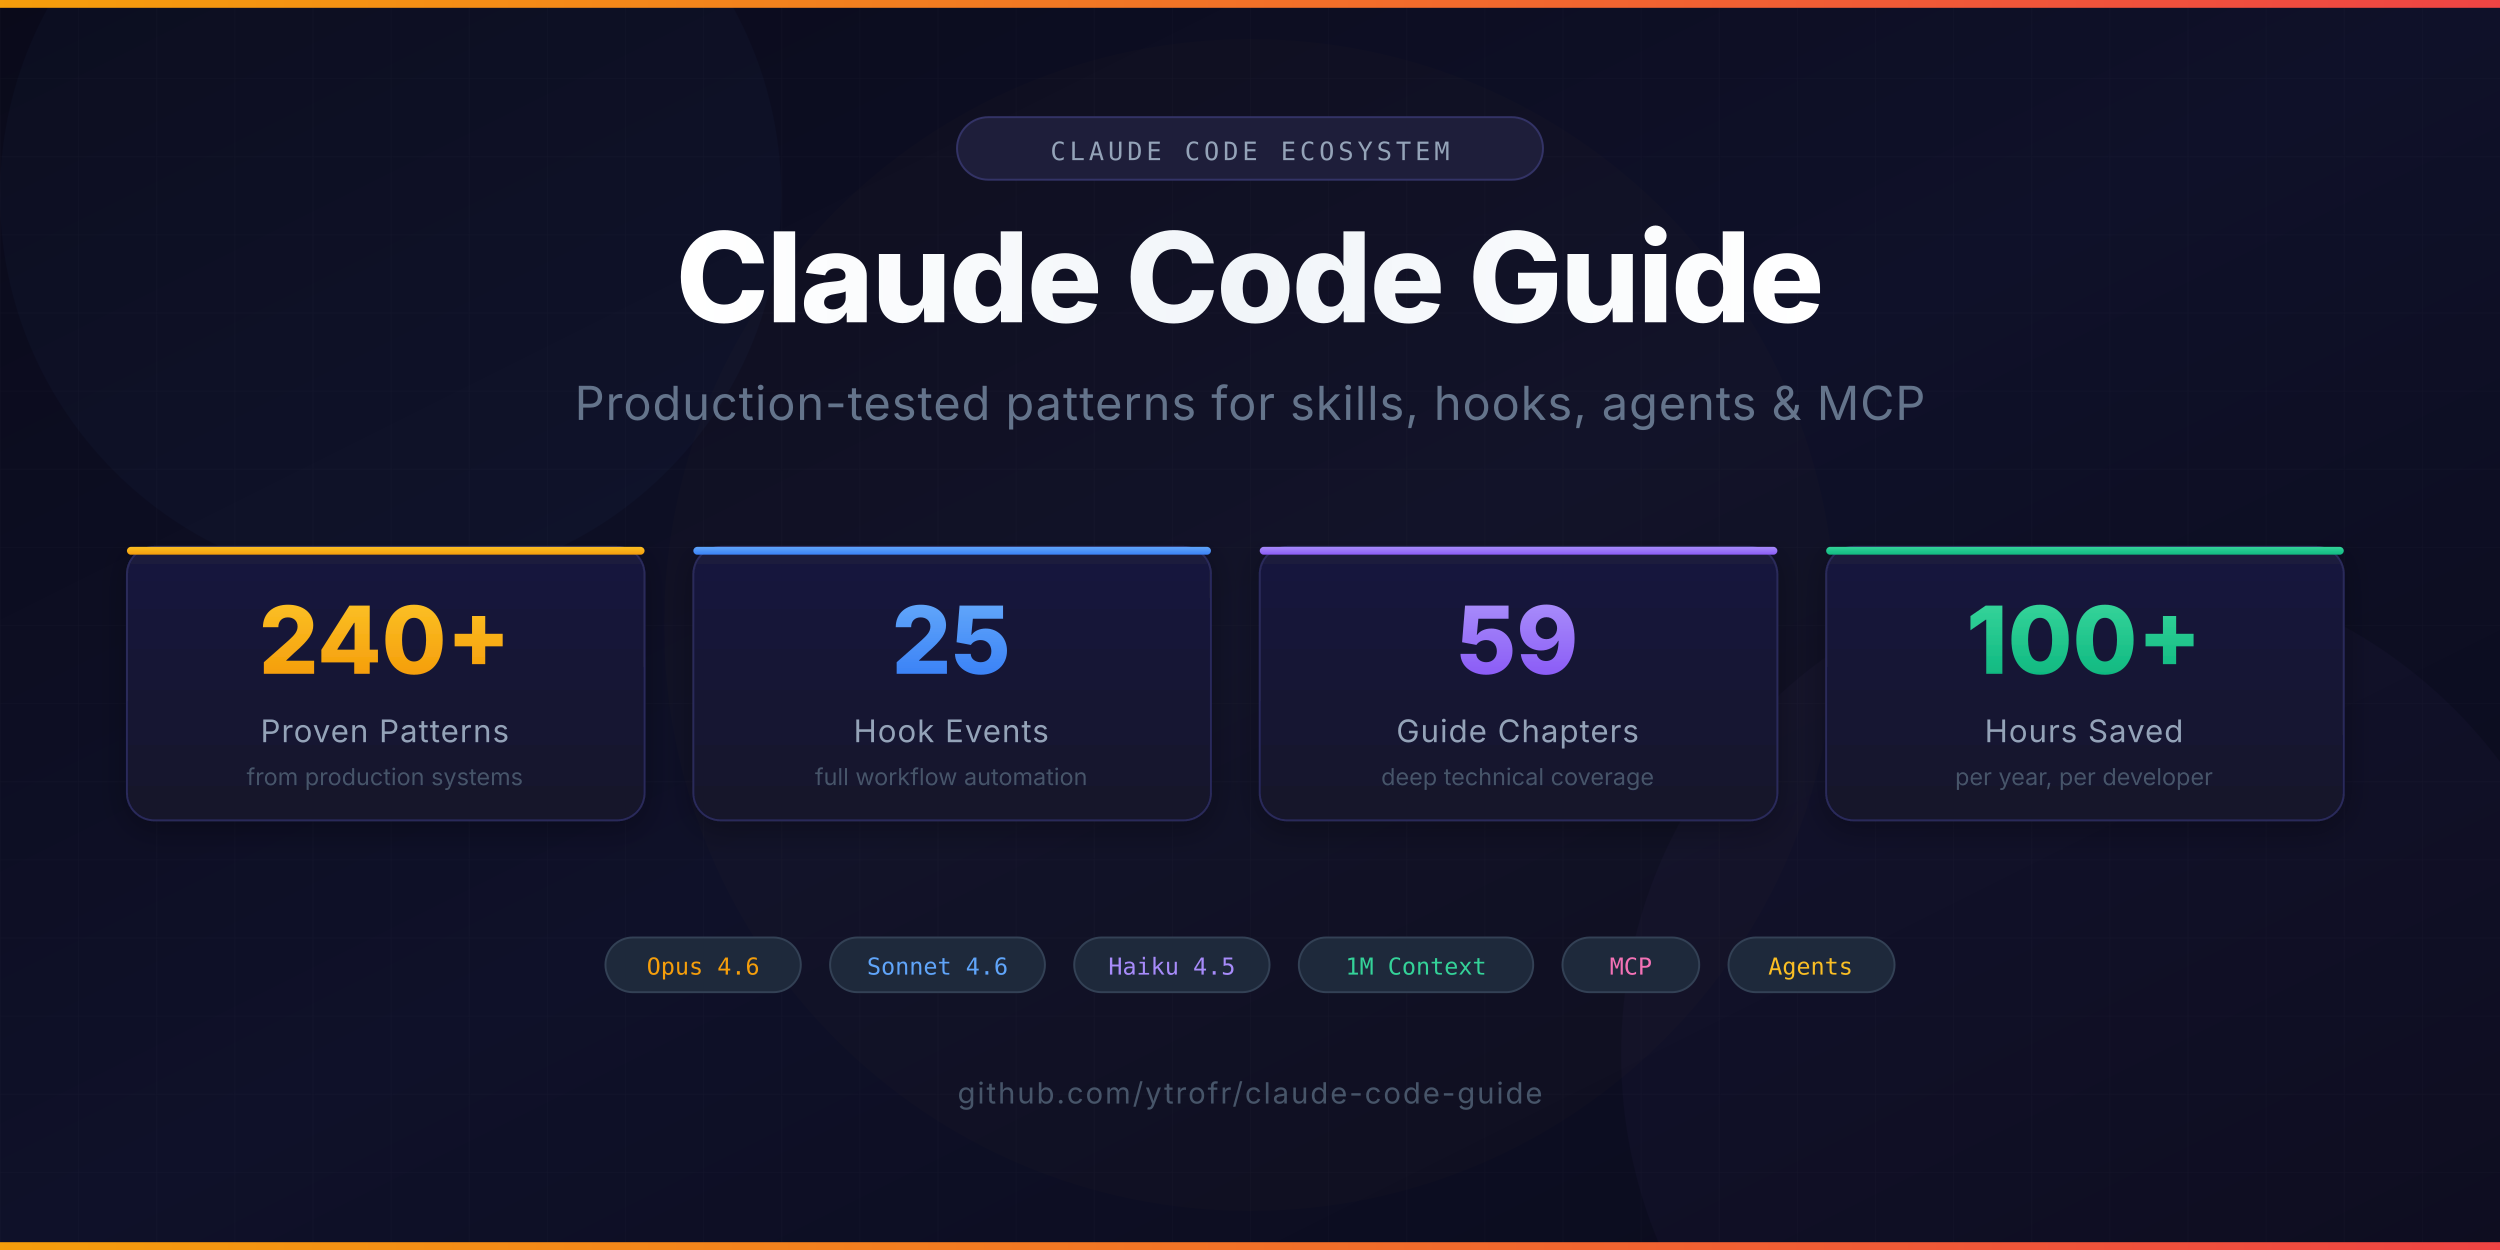
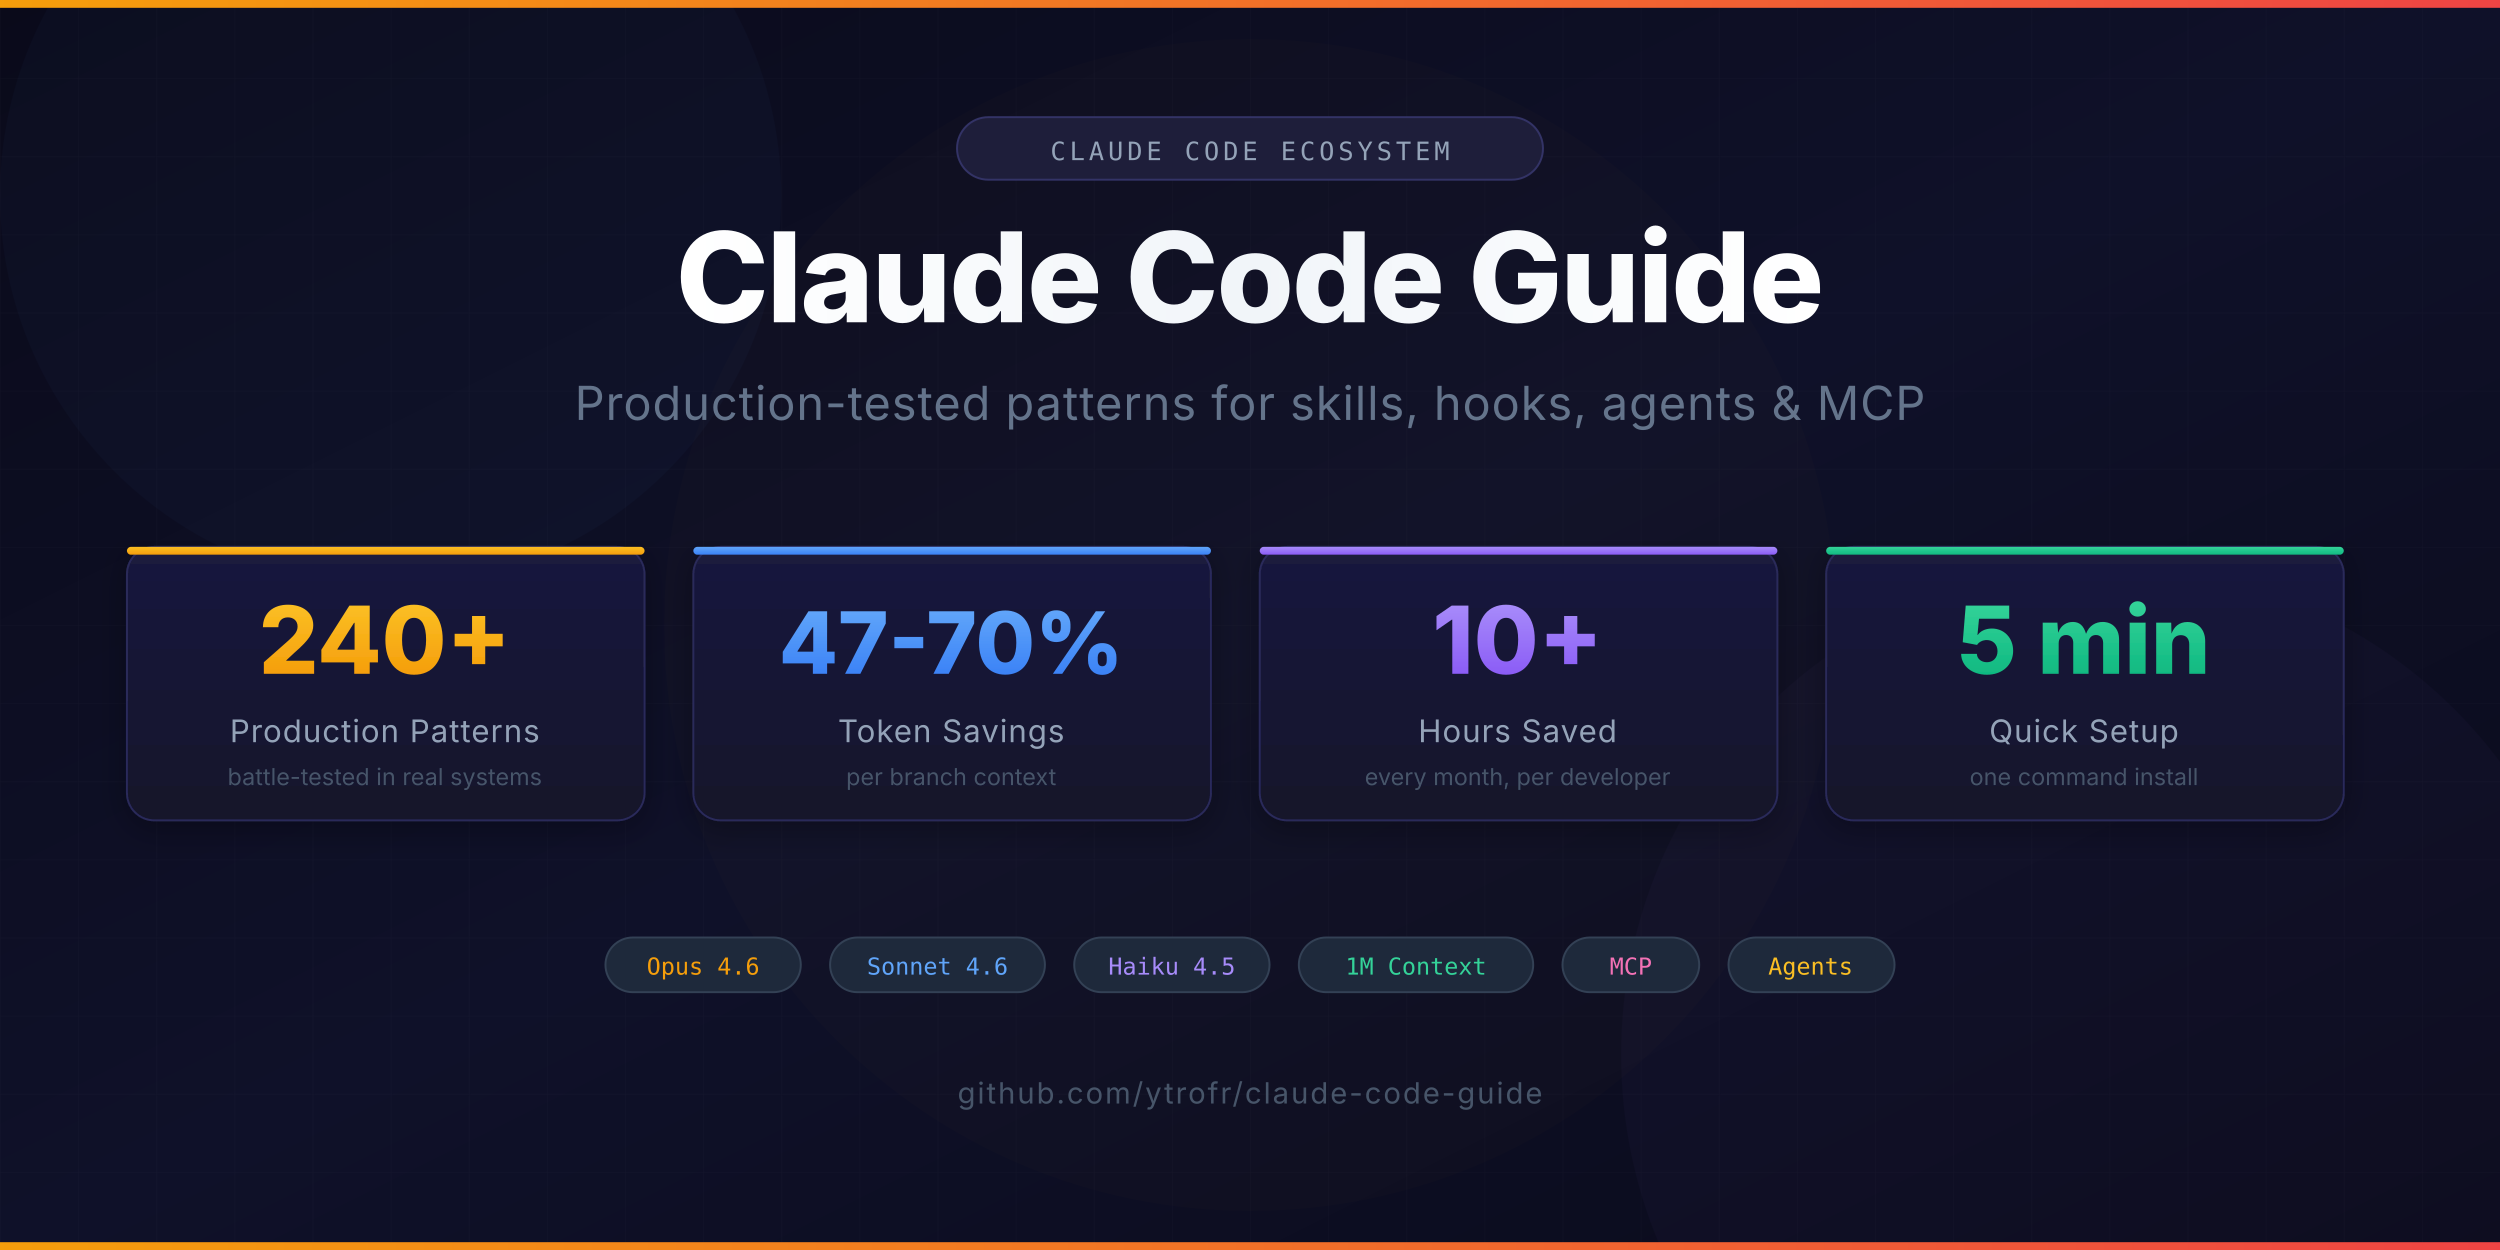
<svg xmlns="http://www.w3.org/2000/svg" width="1280" height="640">
  <defs>
    <linearGradient id="bg" x1="0%" y1="0%" x2="100%" y2="100%">
      <stop offset="0%" style="stop-color:#0a0a1a" />
      <stop offset="50%" style="stop-color:#0f1129" />
      <stop offset="100%" style="stop-color:#0a0a1a" />
    </linearGradient>
    <linearGradient id="accent" x1="0%" y1="0%" x2="100%" y2="0%">
      <stop offset="0%" style="stop-color:#f59e0b" />
      <stop offset="100%" style="stop-color:#ef4444" />
    </linearGradient>
    <linearGradient id="titleGlow" x1="0%" y1="0%" x2="100%" y2="0%">
      <stop offset="0%" style="stop-color:#ffffff" />
      <stop offset="50%" style="stop-color:#f1f5f9" />
      <stop offset="100%" style="stop-color:#ffffff" />
    </linearGradient>
    <linearGradient id="cardBg" x1="0%" y1="0%" x2="0%" y2="100%">
      <stop offset="0%" style="stop-color:#1a1a3e" />
      <stop offset="100%" style="stop-color:#12122a" />
    </linearGradient>
    <linearGradient id="metric1" x1="0%" y1="0%" x2="0%" y2="100%">
      <stop offset="0%" style="stop-color:#fbbf24" />
      <stop offset="100%" style="stop-color:#f59e0b" />
    </linearGradient>
    <linearGradient id="metric2" x1="0%" y1="0%" x2="0%" y2="100%">
      <stop offset="0%" style="stop-color:#60a5fa" />
      <stop offset="100%" style="stop-color:#3b82f6" />
    </linearGradient>
    <linearGradient id="metric3" x1="0%" y1="0%" x2="0%" y2="100%">
      <stop offset="0%" style="stop-color:#a78bfa" />
      <stop offset="100%" style="stop-color:#8b5cf6" />
    </linearGradient>
    <linearGradient id="metric4" x1="0%" y1="0%" x2="0%" y2="100%">
      <stop offset="0%" style="stop-color:#34d399" />
      <stop offset="100%" style="stop-color:#10b981" />
    </linearGradient>
    <pattern id="grid" width="40" height="40" patternUnits="userSpaceOnUse">
      <path d="M 40 0 L 0 0 0 40" fill="none" stroke="#ffffff" stroke-width="0.3" opacity="0.04" />
    </pattern>
    <filter id="glow" x="-20%" y="-20%" width="140%" height="140%">
      <feGaussianBlur stdDeviation="3" result="blur" />
      <feMerge>
        <feMergeNode in="blur" />
        <feMergeNode in="SourceGraphic" />
      </feMerge>
    </filter>
    <filter id="cardShadow" x="-5%" y="-5%" width="110%" height="120%">
      <feDropShadow dx="0" dy="4" stdDeviation="8" flood-color="#000000" flood-opacity="0.3" />
    </filter>
  </defs>
  <rect width="1280" height="640" fill="url(#bg)" />
  <rect width="1280" height="640" fill="url(#grid)" />
  <circle cx="200" cy="100" r="200" fill="#3b82f6" opacity="0.03" />
  <circle cx="1080" cy="540" r="250" fill="#8b5cf6" opacity="0.03" />
  <circle cx="640" cy="320" r="300" fill="#f59e0b" opacity="0.015" />
  <rect x="0" y="0" width="1280" height="4" fill="url(#accent)" />
  <rect x="490" y="60" width="300" height="32" rx="16" fill="#1e1e3a" stroke="#333366" stroke-width="1" />
  <text x="640" y="82" font-family="'SF Mono', 'Fira Code', 'JetBrains Mono', monospace" font-size="13" fill="#94a3b8" text-anchor="middle" letter-spacing="2">CLAUDE CODE ECOSYSTEM</text>
  <text x="640" y="165" font-family="'Inter', 'SF Pro Display', system-ui, -apple-system, sans-serif" font-size="64" font-weight="800" fill="url(#titleGlow)" text-anchor="middle" letter-spacing="-1">Claude Code Guide</text>
  <text x="640" y="215" font-family="'Inter', 'SF Pro Display', system-ui, -apple-system, sans-serif" font-size="24" fill="#64748b" text-anchor="middle" letter-spacing="0.5">Production-tested patterns for skills, hooks, agents &amp; MCP</text>
  <line x1="440" y1="245" x2="840" y2="245" stroke="url(#accent)" stroke-width="2" opacity="0.3" />
  <g transform="translate(65, 280)">
    <g filter="url(#cardShadow)">
      <rect x="0" y="0" width="265" height="140" rx="14" fill="url(#cardBg)" stroke="#2a2a5a" stroke-width="1" />
      <rect x="0" y="0" width="265" height="4" rx="2" fill="url(#metric1)" />
      <text x="132" y="65" font-family="'Inter', system-ui, sans-serif" font-size="48" font-weight="800" fill="url(#metric1)" text-anchor="middle">240+</text>
-       <text x="132" y="100" font-family="'Inter', system-ui, sans-serif" font-size="16" fill="#94a3b8" text-anchor="middle" letter-spacing="0.5">Proven Patterns</text>
-       <text x="132" y="122" font-family="'Inter', system-ui, sans-serif" font-size="12" fill="#475569" text-anchor="middle">from production systems</text>
+       <text x="132" y="100" font-family="'Inter', system-ui, sans-serif" font-size="16" fill="#94a3b8" text-anchor="middle" letter-spacing="0.5">Production Patterns</text>
+       <text x="132" y="122" font-family="'Inter', system-ui, sans-serif" font-size="12" fill="#475569" text-anchor="middle">battle-tested in real systems</text>
    </g>
    <g filter="url(#cardShadow)">
      <rect x="290" y="0" width="265" height="140" rx="14" fill="url(#cardBg)" stroke="#2a2a5a" stroke-width="1" />
      <rect x="290" y="0" width="265" height="4" rx="2" fill="url(#metric2)" />
-       <text x="422" y="65" font-family="'Inter', system-ui, sans-serif" font-size="48" font-weight="800" fill="url(#metric2)" text-anchor="middle">25</text>
-       <text x="422" y="100" font-family="'Inter', system-ui, sans-serif" font-size="16" fill="#94a3b8" text-anchor="middle" letter-spacing="0.5">Hook Events</text>
-       <text x="422" y="122" font-family="'Inter', system-ui, sans-serif" font-size="12" fill="#475569" text-anchor="middle">full workflow automation</text>
+       <text x="422" y="65" font-family="'Inter', system-ui, sans-serif" font-size="44" font-weight="800" fill="url(#metric2)" text-anchor="middle">47-70%</text>
+       <text x="422" y="100" font-family="'Inter', system-ui, sans-serif" font-size="16" fill="#94a3b8" text-anchor="middle" letter-spacing="0.5">Token Savings</text>
+       <text x="422" y="122" font-family="'Inter', system-ui, sans-serif" font-size="12" fill="#475569" text-anchor="middle">per branch context</text>
    </g>
    <g filter="url(#cardShadow)">
      <rect x="580" y="0" width="265" height="140" rx="14" fill="url(#cardBg)" stroke="#2a2a5a" stroke-width="1" />
      <rect x="580" y="0" width="265" height="4" rx="2" fill="url(#metric3)" />
-       <text x="712" y="65" font-family="'Inter', system-ui, sans-serif" font-size="48" font-weight="800" fill="url(#metric3)" text-anchor="middle">59</text>
-       <text x="712" y="100" font-family="'Inter', system-ui, sans-serif" font-size="16" fill="#94a3b8" text-anchor="middle" letter-spacing="0.5">Guide Chapters</text>
-       <text x="712" y="122" font-family="'Inter', system-ui, sans-serif" font-size="12" fill="#475569" text-anchor="middle">deep technical coverage</text>
+       <text x="712" y="65" font-family="'Inter', system-ui, sans-serif" font-size="48" font-weight="800" fill="url(#metric3)" text-anchor="middle">10+</text>
+       <text x="712" y="100" font-family="'Inter', system-ui, sans-serif" font-size="16" fill="#94a3b8" text-anchor="middle" letter-spacing="0.5">Hours Saved</text>
+       <text x="712" y="122" font-family="'Inter', system-ui, sans-serif" font-size="12" fill="#475569" text-anchor="middle">every month, per developer</text>
    </g>
    <g filter="url(#cardShadow)">
      <rect x="870" y="0" width="265" height="140" rx="14" fill="url(#cardBg)" stroke="#2a2a5a" stroke-width="1" />
      <rect x="870" y="0" width="265" height="4" rx="2" fill="url(#metric4)" />
-       <text x="1002" y="65" font-family="'Inter', system-ui, sans-serif" font-size="48" font-weight="800" fill="url(#metric4)" text-anchor="middle">100+</text>
-       <text x="1002" y="100" font-family="'Inter', system-ui, sans-serif" font-size="16" fill="#94a3b8" text-anchor="middle" letter-spacing="0.5">Hours Saved</text>
-       <text x="1002" y="122" font-family="'Inter', system-ui, sans-serif" font-size="12" fill="#475569" text-anchor="middle">per year, per developer</text>
+       <text x="1002" y="65" font-family="'Inter', system-ui, sans-serif" font-size="48" font-weight="800" fill="url(#metric4)" text-anchor="middle">5 min</text>
+       <text x="1002" y="100" font-family="'Inter', system-ui, sans-serif" font-size="16" fill="#94a3b8" text-anchor="middle" letter-spacing="0.5">Quick Setup</text>
+       <text x="1002" y="122" font-family="'Inter', system-ui, sans-serif" font-size="12" fill="#475569" text-anchor="middle">one command install</text>
    </g>
  </g>
  <g transform="translate(640, 480)">
    <rect x="-330" y="0" width="100" height="28" rx="14" fill="#1e293b" stroke="#334155" stroke-width="1" />
    <text x="-280" y="19" font-family="'SF Mono', monospace" font-size="12" fill="#f59e0b" text-anchor="middle">Opus 4.6</text>
    <rect x="-215" y="0" width="110" height="28" rx="14" fill="#1e293b" stroke="#334155" stroke-width="1" />
    <text x="-160" y="19" font-family="'SF Mono', monospace" font-size="12" fill="#60a5fa" text-anchor="middle">Sonnet 4.6</text>
    <rect x="-90" y="0" width="100" height="28" rx="14" fill="#1e293b" stroke="#334155" stroke-width="1" />
    <text x="-40" y="19" font-family="'SF Mono', monospace" font-size="12" fill="#a78bfa" text-anchor="middle">Haiku 4.5</text>
    <rect x="25" y="0" width="120" height="28" rx="14" fill="#1e293b" stroke="#334155" stroke-width="1" />
    <text x="85" y="19" font-family="'SF Mono', monospace" font-size="12" fill="#34d399" text-anchor="middle">1M Context</text>
    <rect x="160" y="0" width="70" height="28" rx="14" fill="#1e293b" stroke="#334155" stroke-width="1" />
    <text x="195" y="19" font-family="'SF Mono', monospace" font-size="12" fill="#f472b6" text-anchor="middle">MCP</text>
    <rect x="245" y="0" width="85" height="28" rx="14" fill="#1e293b" stroke="#334155" stroke-width="1" />
    <text x="287" y="19" font-family="'SF Mono', monospace" font-size="12" fill="#fbbf24" text-anchor="middle">Agents</text>
  </g>
  <text x="640" y="565" font-family="'Inter', system-ui, sans-serif" font-size="15" fill="#475569" text-anchor="middle" letter-spacing="1">github.com/ytrofr/claude-code-guide</text>
  <rect x="0" y="636" width="1280" height="4" fill="url(#accent)" />
</svg>
